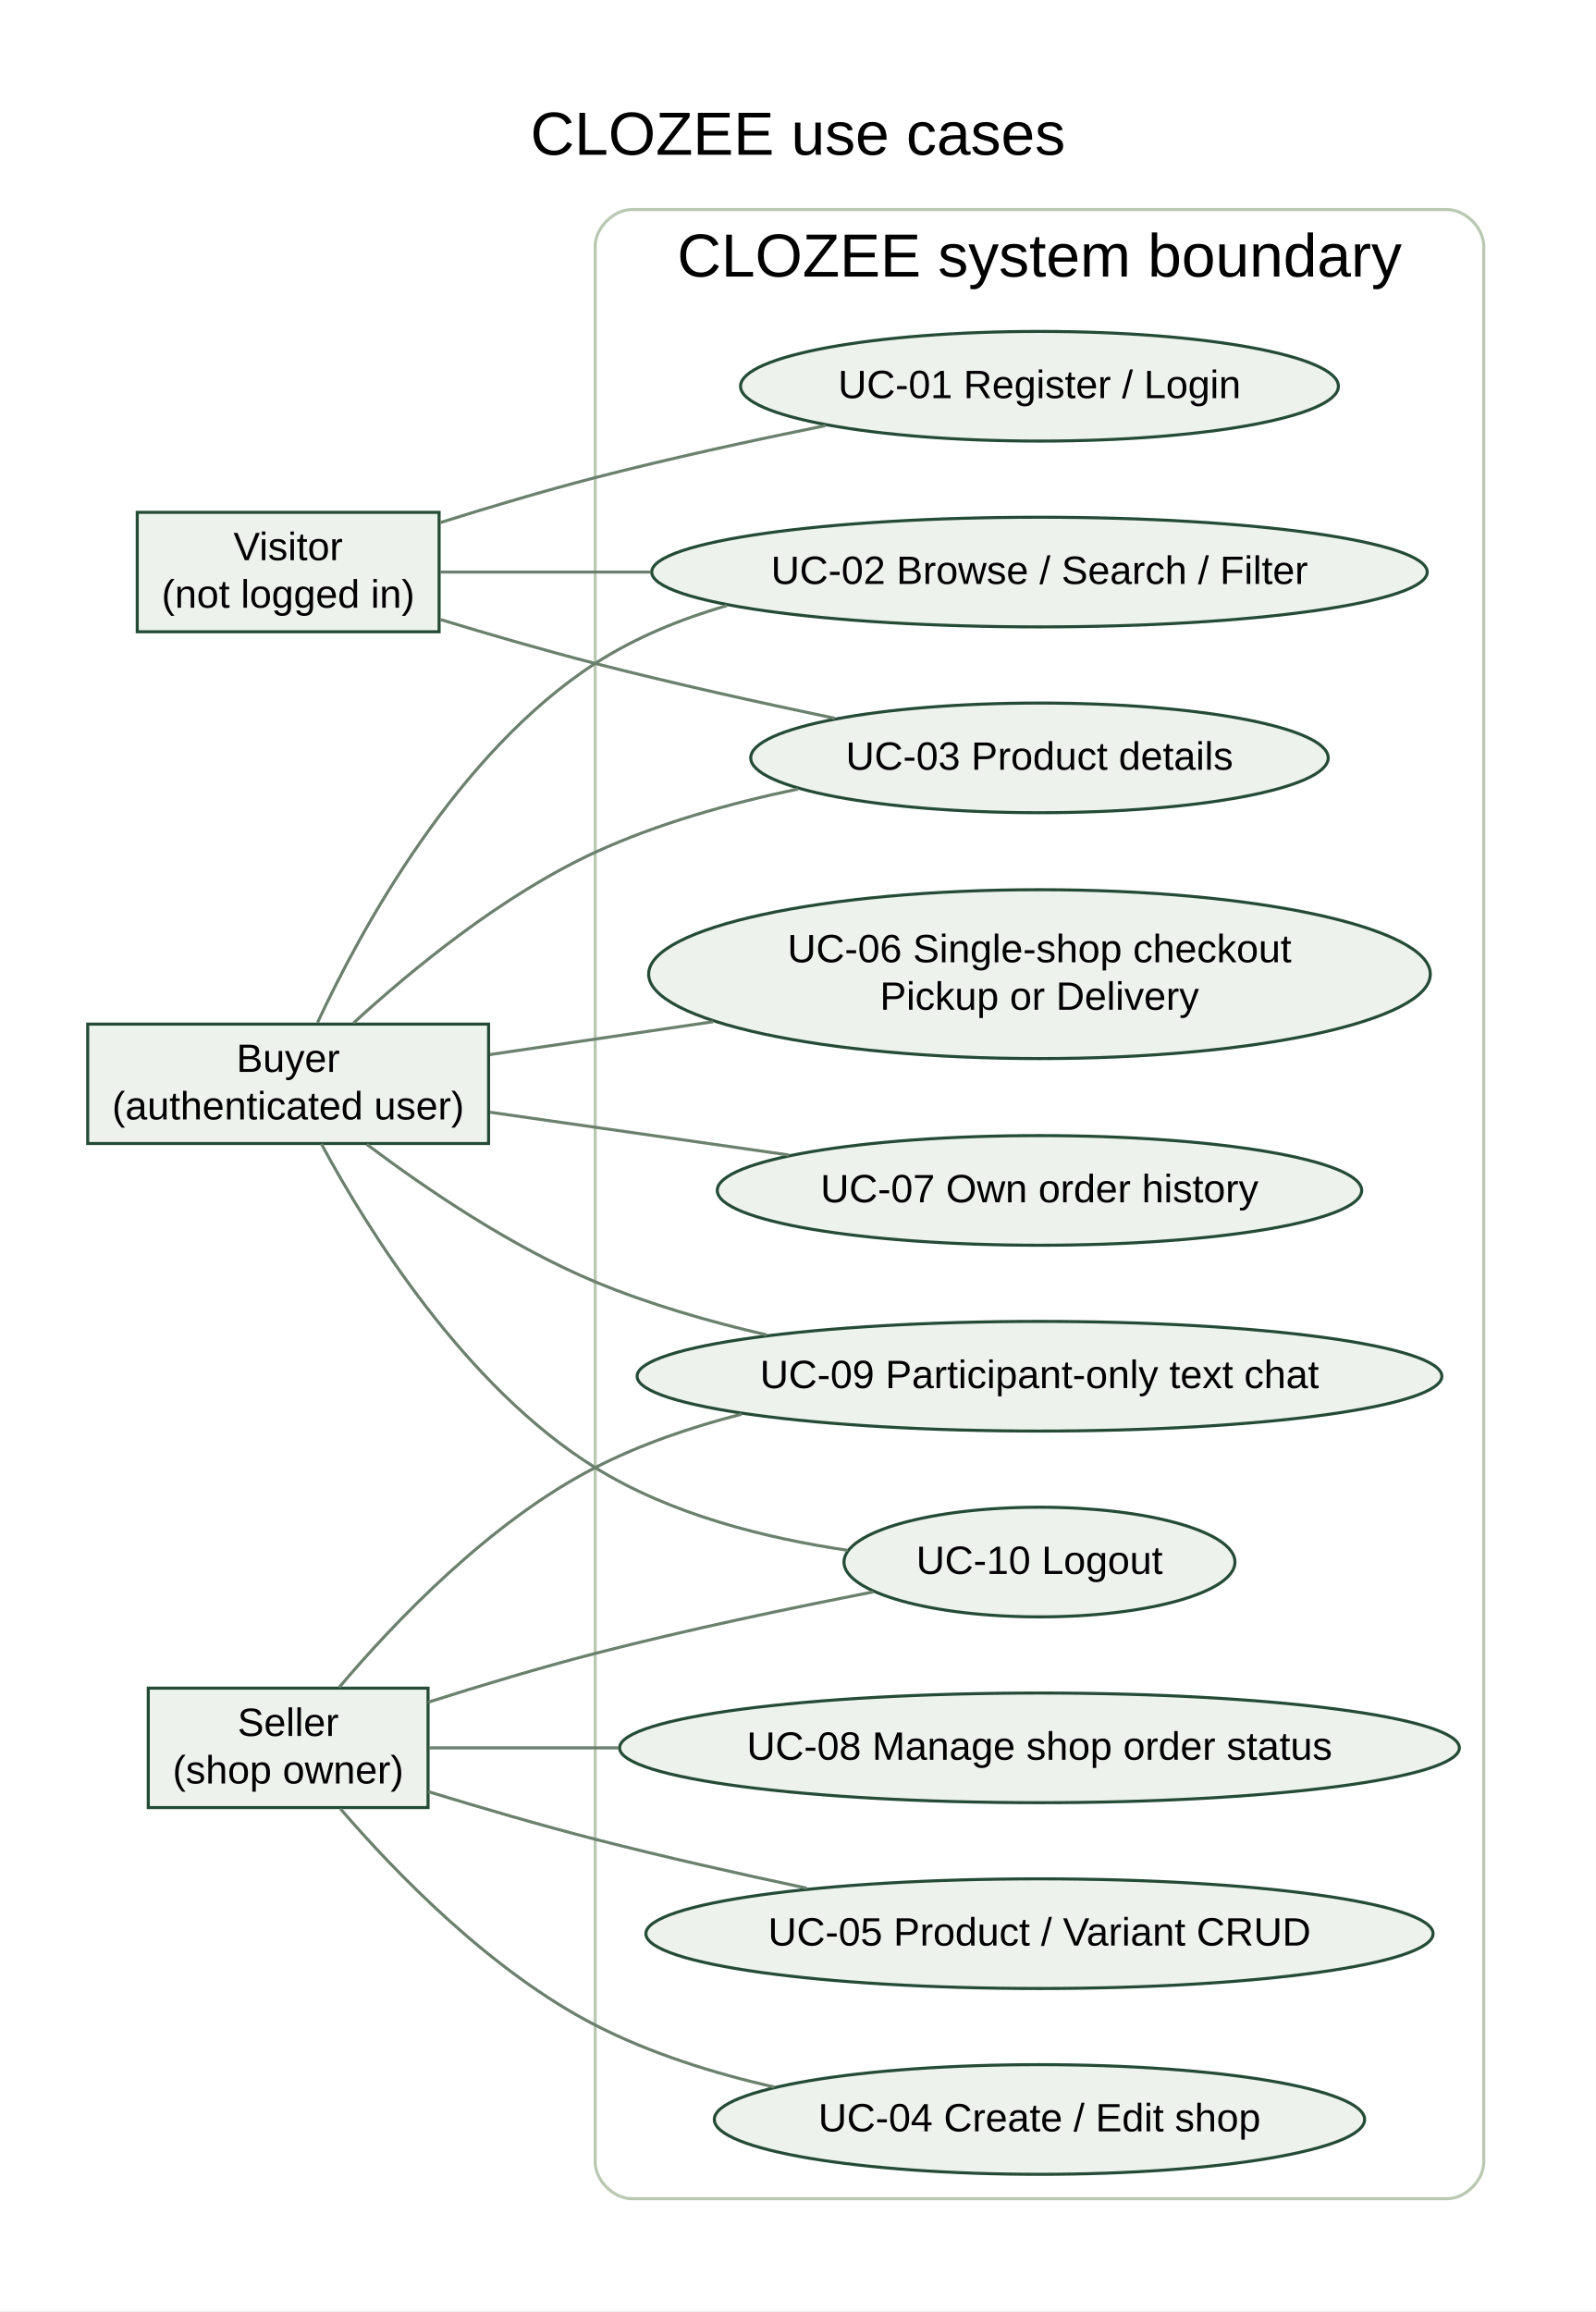
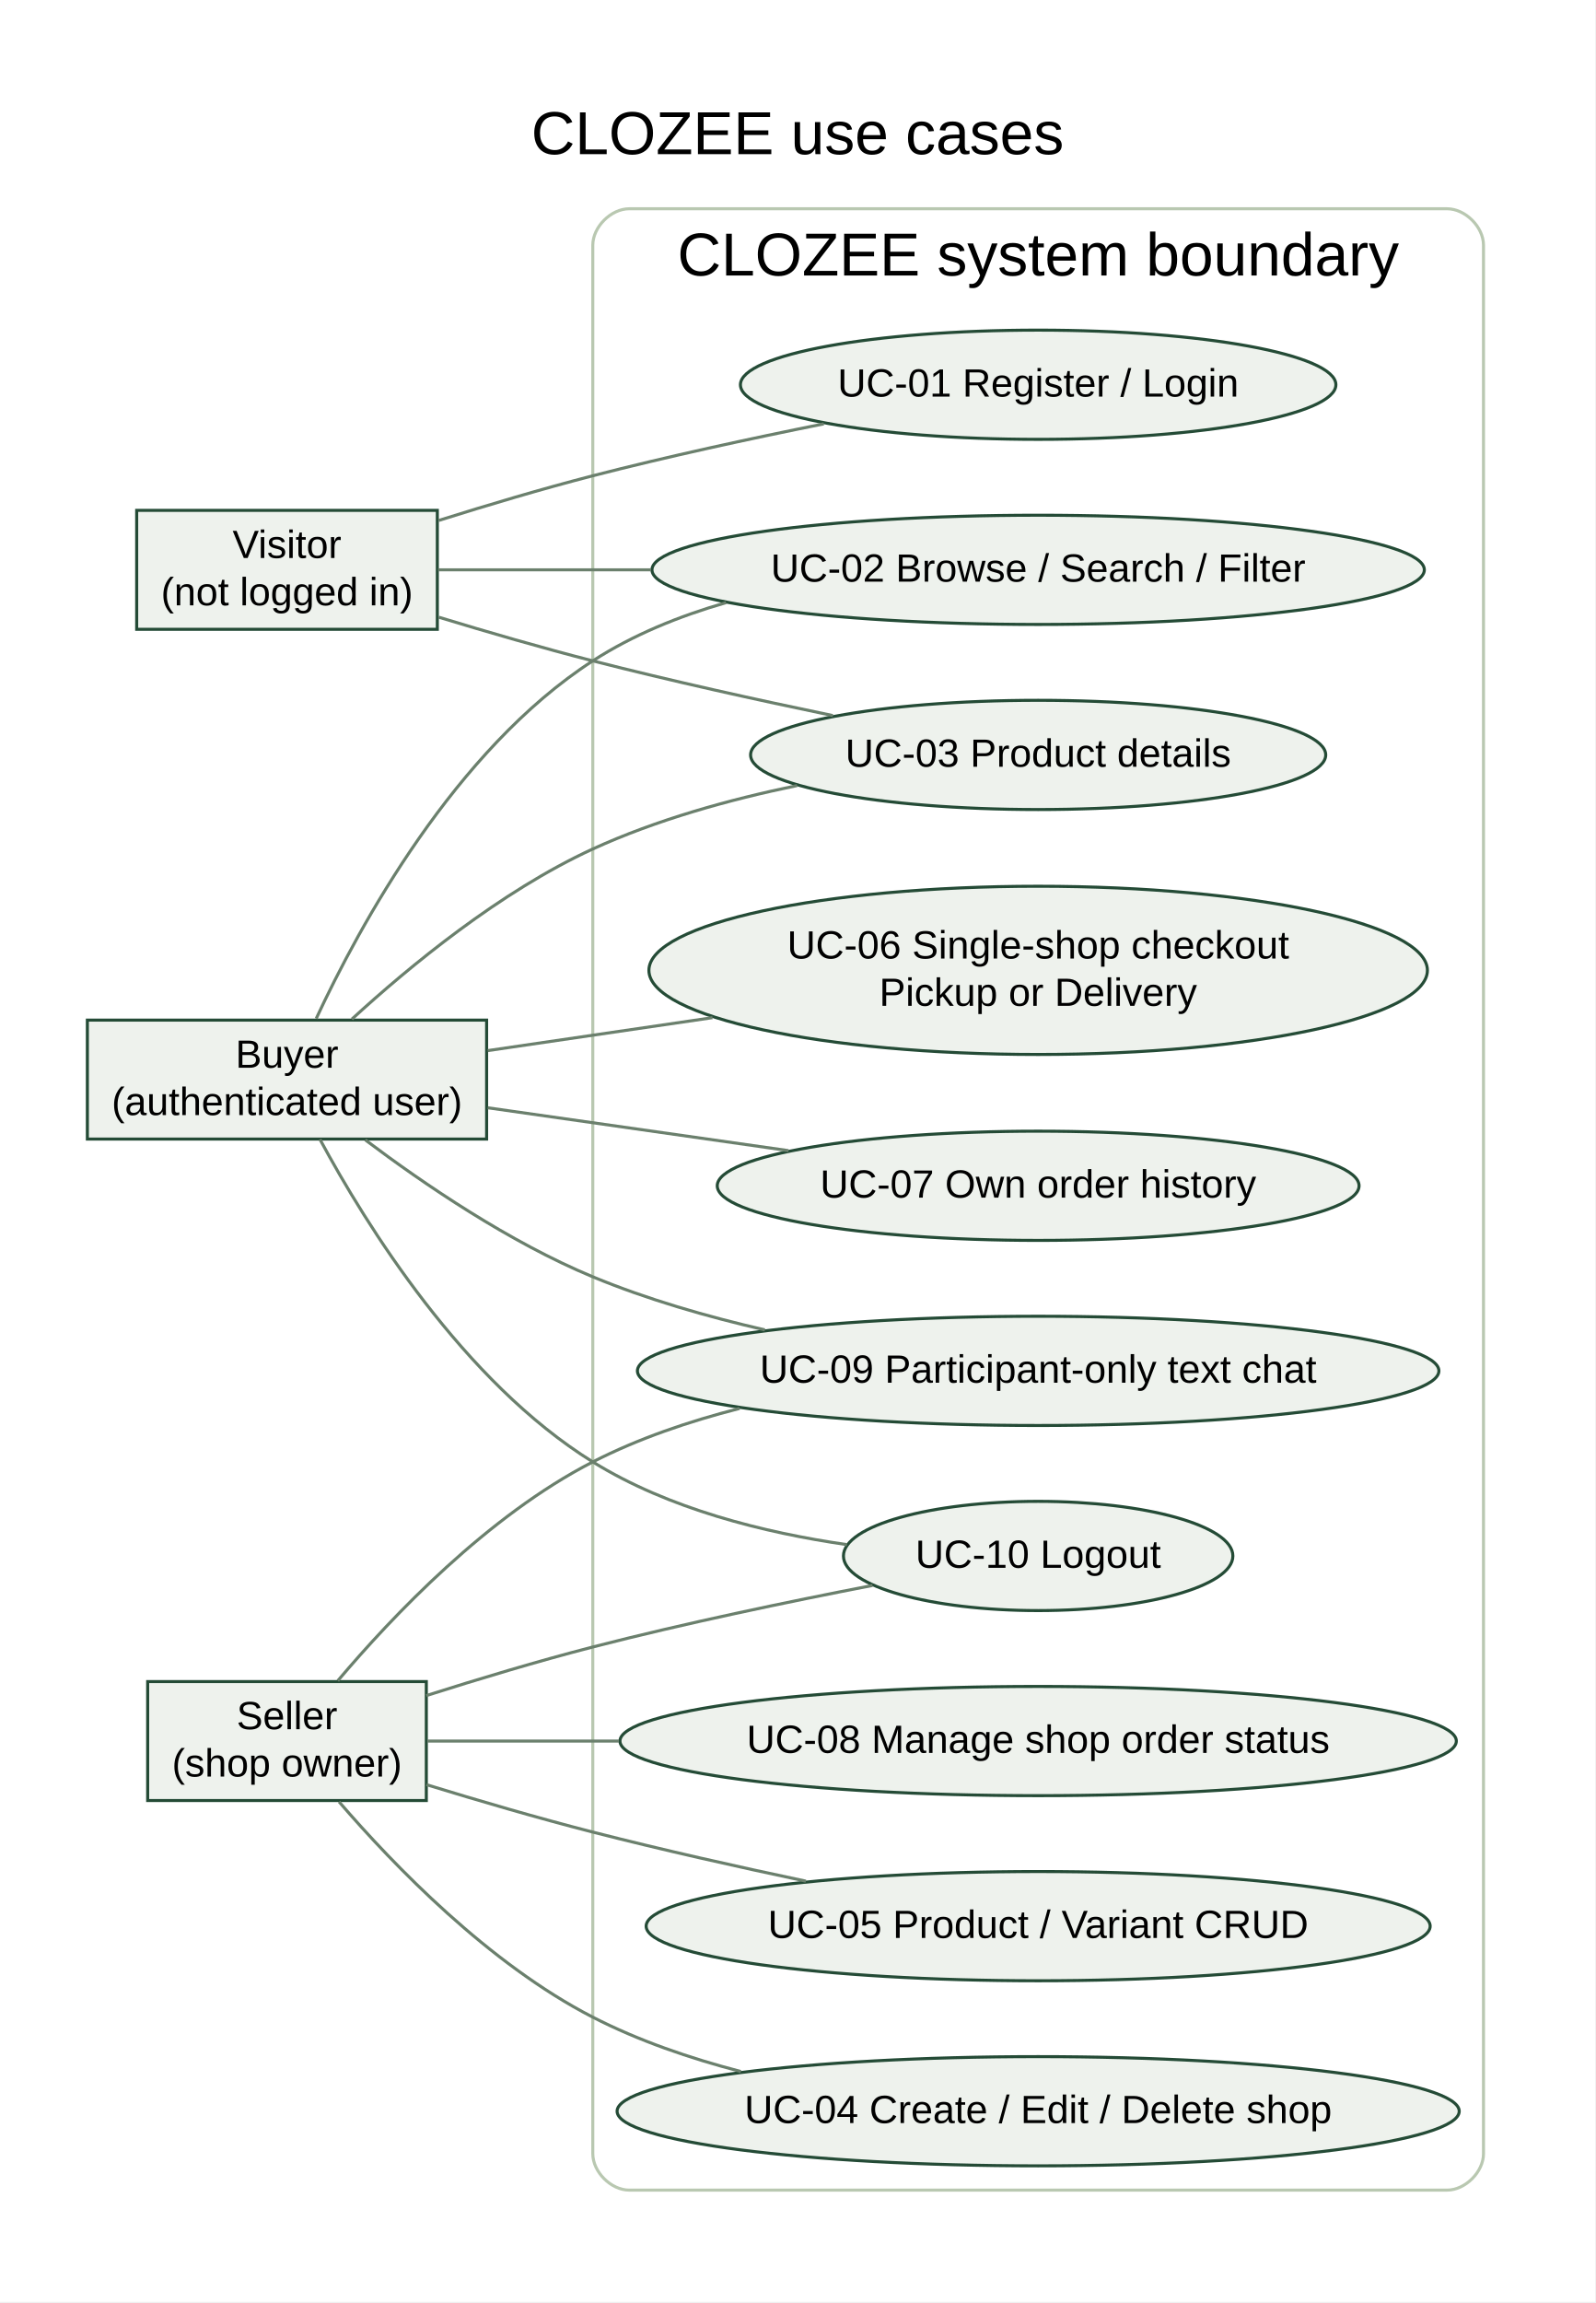
- <svg xmlns="http://www.w3.org/2000/svg" width="524pt" height="759pt" viewBox="0.00 0.00 524.00 759.00">
+ <svg xmlns="http://www.w3.org/2000/svg" width="526pt" height="759pt" viewBox="0.00 0.00 526.00 759.00">
  <g id="graph0" class="graph" transform="scale(1 1) rotate(0) translate(28.8 729.8)">
-     <polygon fill="white" stroke="none" points="-28.8,28.8 -28.8,-729.8 495.15,-729.8 495.15,28.8 -28.8,28.8" />
-     <text xml:space="preserve" text-anchor="middle" x="233.17" y="-679" font-family="Arial" font-size="20.00">CLOZEE use cases</text>
+     <polygon fill="white" stroke="none" points="-28.8,28.8 -28.8,-729.8 497.05,-729.8 497.05,28.8 -28.8,28.8" />
+     <text xml:space="preserve" text-anchor="middle" x="234.12" y="-679" font-family="Arial" font-size="20.00">CLOZEE use cases</text>
    <g id="clust1" class="cluster">
-       <path fill="white" stroke="#b9c8b1" d="M178.62,-8C178.62,-8 446.35,-8 446.35,-8 452.35,-8 458.35,-14 458.35,-20 458.35,-20 458.35,-649 458.35,-649 458.35,-655 452.35,-661 446.35,-661 446.35,-661 178.62,-661 178.62,-661 172.62,-661 166.62,-655 166.62,-649 166.62,-649 166.62,-20 166.62,-20 166.62,-14 172.62,-8 178.62,-8" />
-       <text xml:space="preserve" text-anchor="middle" x="312.49" y="-639" font-family="Arial" font-size="20.00">CLOZEE system boundary</text>
+       <path fill="white" stroke="#b9c8b1" d="M178.62,-8C178.62,-8 448.25,-8 448.25,-8 454.25,-8 460.25,-14 460.25,-20 460.25,-20 460.25,-649 460.25,-649 460.25,-655 454.25,-661 448.25,-661 448.25,-661 178.62,-661 178.62,-661 172.62,-661 166.62,-655 166.62,-649 166.62,-649 166.62,-20 166.62,-20 166.62,-14 172.62,-8 178.62,-8" />
+       <text xml:space="preserve" text-anchor="middle" x="313.44" y="-639" font-family="Arial" font-size="20.00">CLOZEE system boundary</text>
    </g>
    <g id="node1" class="node">
      <polygon fill="#eef2ed" stroke="#244b36" points="115.37,-561.6 16.26,-561.6 16.26,-522.4 115.37,-522.4 115.37,-561.6" />
      <text xml:space="preserve" text-anchor="middle" x="65.81" y="-545.9" font-family="Arial" font-size="13.00">Visitor</text>
      <text xml:space="preserve" text-anchor="middle" x="65.81" y="-530.3" font-family="Arial" font-size="13.00">(not logged in)</text>
    </g>
    <g id="node4" class="node">
-       <ellipse fill="#eef2ed" stroke="#244b36" cx="312.49" cy="-603" rx="98.15" ry="18" />
-       <text xml:space="preserve" text-anchor="middle" x="312.49" y="-599.1" font-family="Arial" font-size="13.00">UC-01 Register / Login</text>
+       <ellipse fill="#eef2ed" stroke="#244b36" cx="313.44" cy="-603" rx="98.15" ry="18" />
+       <text xml:space="preserve" text-anchor="middle" x="313.44" y="-599.1" font-family="Arial" font-size="13.00">UC-01 Register / Login</text>
    </g>
    <g id="edge1" class="edge">
-       <path fill="none" stroke="#6b806d" d="M115.78,-558.25C131.88,-563.31 149.93,-568.69 166.62,-573 191.12,-579.32 218.21,-585.22 242.27,-590.09" />
+       <path fill="none" stroke="#6b806d" d="M115.78,-558.26C131.88,-563.32 149.93,-568.7 166.62,-573 191.28,-579.35 218.54,-585.25 242.77,-590.11" />
    </g>
    <g id="node5" class="node">
-       <ellipse fill="#eef2ed" stroke="#244b36" cx="312.49" cy="-542" rx="127.31" ry="18" />
-       <text xml:space="preserve" text-anchor="middle" x="312.49" y="-538.1" font-family="Arial" font-size="13.00">UC-02 Browse / Search / Filter</text>
+       <ellipse fill="#eef2ed" stroke="#244b36" cx="313.44" cy="-542" rx="127.31" ry="18" />
+       <text xml:space="preserve" text-anchor="middle" x="313.44" y="-538.1" font-family="Arial" font-size="13.00">UC-02 Browse / Search / Filter</text>
    </g>
    <g id="edge2" class="edge">
-       <path fill="none" stroke="#6b806d" d="M115.74,-542C135.89,-542 160.26,-542 184.86,-542" />
+       <path fill="none" stroke="#6b806d" d="M115.63,-542C136.06,-542 160.84,-542 185.83,-542" />
    </g>
    <g id="node6" class="node">
-       <ellipse fill="#eef2ed" stroke="#244b36" cx="312.49" cy="-481" rx="94.8" ry="18" />
-       <text xml:space="preserve" text-anchor="middle" x="312.49" y="-477.1" font-family="Arial" font-size="13.00">UC-03 Product details</text>
+       <ellipse fill="#eef2ed" stroke="#244b36" cx="313.44" cy="-481" rx="94.8" ry="18" />
+       <text xml:space="preserve" text-anchor="middle" x="313.44" y="-477.1" font-family="Arial" font-size="13.00">UC-03 Product details</text>
    </g>
    <g id="edge3" class="edge">
-       <path fill="none" stroke="#6b806d" d="M115.83,-526.4C131.94,-521.51 149.97,-516.28 166.62,-512 192.16,-505.44 220.47,-499.17 245.24,-494" />
+       <path fill="none" stroke="#6b806d" d="M115.83,-526.39C131.93,-521.5 149.97,-516.26 166.62,-512 192.32,-505.42 220.82,-499.14 245.75,-493.97" />
    </g>
    <g id="node2" class="node">
      <polygon fill="#eef2ed" stroke="#244b36" points="131.62,-393.6 0,-393.6 0,-354.4 131.62,-354.4 131.62,-393.6" />
      <text xml:space="preserve" text-anchor="middle" x="65.81" y="-377.9" font-family="Arial" font-size="13.00">Buyer</text>
      <text xml:space="preserve" text-anchor="middle" x="65.81" y="-362.3" font-family="Arial" font-size="13.00">(authenticated user)</text>
    </g>
    <g id="edge4" class="edge">
-       <path fill="none" stroke="#6b806d" d="M75.45,-394.09C89.71,-424.71 121.2,-482.6 166.62,-512 179.67,-520.44 194.64,-526.57 209.89,-531.01" />
+       <path fill="none" stroke="#6b806d" d="M75.44,-394.1C89.7,-424.73 121.18,-482.63 166.62,-512 179.86,-520.56 195.07,-526.74 210.56,-531.19" />
    </g>
    <g id="edge5" class="edge">
-       <path fill="none" stroke="#6b806d" d="M87.21,-393.91C106.22,-411.34 136.15,-435.99 166.62,-450 187.3,-459.51 211,-466.14 233.15,-470.76" />
+       <path fill="none" stroke="#6b806d" d="M87.2,-393.92C106.21,-411.35 136.14,-436.01 166.62,-450 187.56,-459.6 211.56,-466.28 233.97,-470.9" />
    </g>
    <g id="node9" class="node">
-       <ellipse fill="#eef2ed" stroke="#244b36" cx="312.49" cy="-410" rx="128.32" ry="27.72" />
-       <text xml:space="preserve" text-anchor="middle" x="312.49" y="-413.9" font-family="Arial" font-size="13.00">UC-06 Single-shop checkout</text>
-       <text xml:space="preserve" text-anchor="middle" x="312.49" y="-398.3" font-family="Arial" font-size="13.00">Pickup or Delivery</text>
+       <ellipse fill="#eef2ed" stroke="#244b36" cx="313.44" cy="-410" rx="128.32" ry="27.72" />
+       <text xml:space="preserve" text-anchor="middle" x="313.44" y="-413.9" font-family="Arial" font-size="13.00">UC-06 Single-shop checkout</text>
+       <text xml:space="preserve" text-anchor="middle" x="313.44" y="-398.3" font-family="Arial" font-size="13.00">Pickup or Delivery</text>
    </g>
    <g id="edge6" class="edge">
-       <path fill="none" stroke="#6b806d" d="M132.06,-383.6C154.57,-386.91 180.4,-390.71 205.32,-394.38" />
+       <path fill="none" stroke="#6b806d" d="M131.99,-383.55C154.73,-386.89 180.88,-390.72 206.08,-394.41" />
    </g>
    <g id="node10" class="node">
-       <ellipse fill="#eef2ed" stroke="#244b36" cx="312.49" cy="-339" rx="105.79" ry="18" />
-       <text xml:space="preserve" text-anchor="middle" x="312.49" y="-335.1" font-family="Arial" font-size="13.00">UC-07 Own order history</text>
+       <ellipse fill="#eef2ed" stroke="#244b36" cx="313.44" cy="-339" rx="105.79" ry="18" />
+       <text xml:space="preserve" text-anchor="middle" x="313.44" y="-335.1" font-family="Arial" font-size="13.00">UC-07 Own order history</text>
    </g>
    <g id="edge7" class="edge">
-       <path fill="none" stroke="#6b806d" d="M132.06,-364.67C162.21,-360.35 198.33,-355.19 230.23,-350.62" />
+       <path fill="none" stroke="#6b806d" d="M131.99,-364.71C162.4,-360.38 198.92,-355.18 231.12,-350.59" />
    </g>
    <g id="node12" class="node">
-       <ellipse fill="#eef2ed" stroke="#244b36" cx="312.49" cy="-278" rx="132.11" ry="18" />
-       <text xml:space="preserve" text-anchor="middle" x="312.49" y="-274.1" font-family="Arial" font-size="13.00">UC-09 Participant-only text chat</text>
+       <ellipse fill="#eef2ed" stroke="#244b36" cx="313.44" cy="-278" rx="132.11" ry="18" />
+       <text xml:space="preserve" text-anchor="middle" x="313.44" y="-274.1" font-family="Arial" font-size="13.00">UC-09 Participant-only text chat</text>
    </g>
    <g id="edge8" class="edge">
-       <path fill="none" stroke="#6b806d" d="M91.62,-354.13C110.98,-339.57 139.13,-320.43 166.62,-309 184.32,-301.64 203.98,-295.94 222.97,-291.56" />
+       <path fill="none" stroke="#6b806d" d="M91.62,-354.12C110.98,-339.55 139.12,-320.41 166.62,-309 184.43,-301.61 204.22,-295.9 223.34,-291.51" />
    </g>
    <g id="node13" class="node">
-       <ellipse fill="#eef2ed" stroke="#244b36" cx="312.49" cy="-217" rx="64.19" ry="18" />
-       <text xml:space="preserve" text-anchor="middle" x="312.49" y="-213.1" font-family="Arial" font-size="13.00">UC-10 Logout</text>
+       <ellipse fill="#eef2ed" stroke="#244b36" cx="313.44" cy="-217" rx="64.19" ry="18" />
+       <text xml:space="preserve" text-anchor="middle" x="313.44" y="-213.1" font-family="Arial" font-size="13.00">UC-10 Logout</text>
    </g>
    <g id="edge9" class="edge">
-       <path fill="none" stroke="#6b806d" d="M76.7,-354.29C91.94,-326.03 123.95,-274.51 166.62,-248 191.31,-232.66 222.43,-224.83 249.49,-220.86" />
+       <path fill="none" stroke="#6b806d" d="M76.69,-354.28C91.93,-326.01 123.93,-274.48 166.62,-248 191.59,-232.52 223.08,-224.67 250.4,-220.73" />
    </g>
    <g id="node3" class="node">
      <polygon fill="#eef2ed" stroke="#244b36" points="111.74,-175.6 19.88,-175.6 19.88,-136.4 111.74,-136.4 111.74,-175.6" />
      <text xml:space="preserve" text-anchor="middle" x="65.81" y="-159.9" font-family="Arial" font-size="13.00">Seller</text>
      <text xml:space="preserve" text-anchor="middle" x="65.81" y="-144.3" font-family="Arial" font-size="13.00">(shop owner)</text>
    </g>
    <g id="node7" class="node">
-       <ellipse fill="#eef2ed" stroke="#244b36" cx="312.49" cy="-34" rx="106.76" ry="18" />
-       <text xml:space="preserve" text-anchor="middle" x="312.49" y="-30.1" font-family="Arial" font-size="13.00">UC-04 Create / Edit shop</text>
+       <ellipse fill="#eef2ed" stroke="#244b36" cx="313.44" cy="-34" rx="138.81" ry="18" />
+       <text xml:space="preserve" text-anchor="middle" x="313.44" y="-30.1" font-family="Arial" font-size="13.00">UC-04 Create / Edit / Delete shop</text>
    </g>
    <g id="edge10" class="edge">
-       <path fill="none" stroke="#6b806d" d="M82.97,-136C101.08,-114.99 132.42,-82.59 166.62,-65 184.69,-55.71 205.4,-49.2 225.41,-44.64" />
+       <path fill="none" stroke="#6b806d" d="M82.96,-136C101.07,-114.97 132.41,-82.57 166.62,-65 181.7,-57.26 198.61,-51.45 215.43,-47.09" />
    </g>
    <g id="node8" class="node">
-       <ellipse fill="#eef2ed" stroke="#244b36" cx="312.49" cy="-95" rx="129.23" ry="18" />
-       <text xml:space="preserve" text-anchor="middle" x="312.49" y="-91.1" font-family="Arial" font-size="13.00">UC-05 Product / Variant CRUD</text>
+       <ellipse fill="#eef2ed" stroke="#244b36" cx="313.44" cy="-95" rx="129.23" ry="18" />
+       <text xml:space="preserve" text-anchor="middle" x="313.44" y="-91.1" font-family="Arial" font-size="13.00">UC-05 Product / Variant CRUD</text>
    </g>
    <g id="edge11" class="edge">
-       <path fill="none" stroke="#6b806d" d="M111.81,-141.63C128.89,-136.4 148.57,-130.64 166.62,-126 189.04,-120.24 213.6,-114.7 236.03,-109.94" />
+       <path fill="none" stroke="#6b806d" d="M111.81,-141.62C128.88,-136.38 148.57,-130.62 166.62,-126 189.31,-120.19 214.18,-114.61 236.86,-109.83" />
    </g>
    <g id="node11" class="node">
-       <ellipse fill="#eef2ed" stroke="#244b36" cx="312.49" cy="-156" rx="137.86" ry="18" />
-       <text xml:space="preserve" text-anchor="middle" x="312.49" y="-152.1" font-family="Arial" font-size="13.00">UC-08 Manage shop order status</text>
+       <ellipse fill="#eef2ed" stroke="#244b36" cx="313.44" cy="-156" rx="137.86" ry="18" />
+       <text xml:space="preserve" text-anchor="middle" x="313.44" y="-152.1" font-family="Arial" font-size="13.00">UC-08 Manage shop order status</text>
    </g>
    <g id="edge12" class="edge">
-       <path fill="none" stroke="#6b806d" d="M111.97,-156C129.99,-156 151.79,-156 174.26,-156" />
+       <path fill="none" stroke="#6b806d" d="M112.15,-156C130.38,-156 152.45,-156 175.2,-156" />
    </g>
    <g id="edge13" class="edge">
-       <path fill="none" stroke="#6b806d" d="M82.57,-175.88C100.57,-197.15 132.03,-230.24 166.62,-248 181.47,-255.63 198.12,-261.31 214.7,-265.56" />
+       <path fill="none" stroke="#6b806d" d="M82.56,-175.88C100.56,-197.17 132.02,-230.26 166.62,-248 181.57,-255.67 198.33,-261.37 215.01,-265.62" />
    </g>
    <g id="edge14" class="edge">
-       <path fill="none" stroke="#6b806d" d="M111.76,-170.98C128.83,-176.4 148.53,-182.33 166.62,-187 196.59,-194.74 230.44,-201.84 257.88,-207.19" />
+       <path fill="none" stroke="#6b806d" d="M111.76,-170.99C128.83,-176.41 148.52,-182.34 166.62,-187 196.91,-194.8 231.14,-201.93 258.82,-207.28" />
    </g>
  </g>
</svg>
